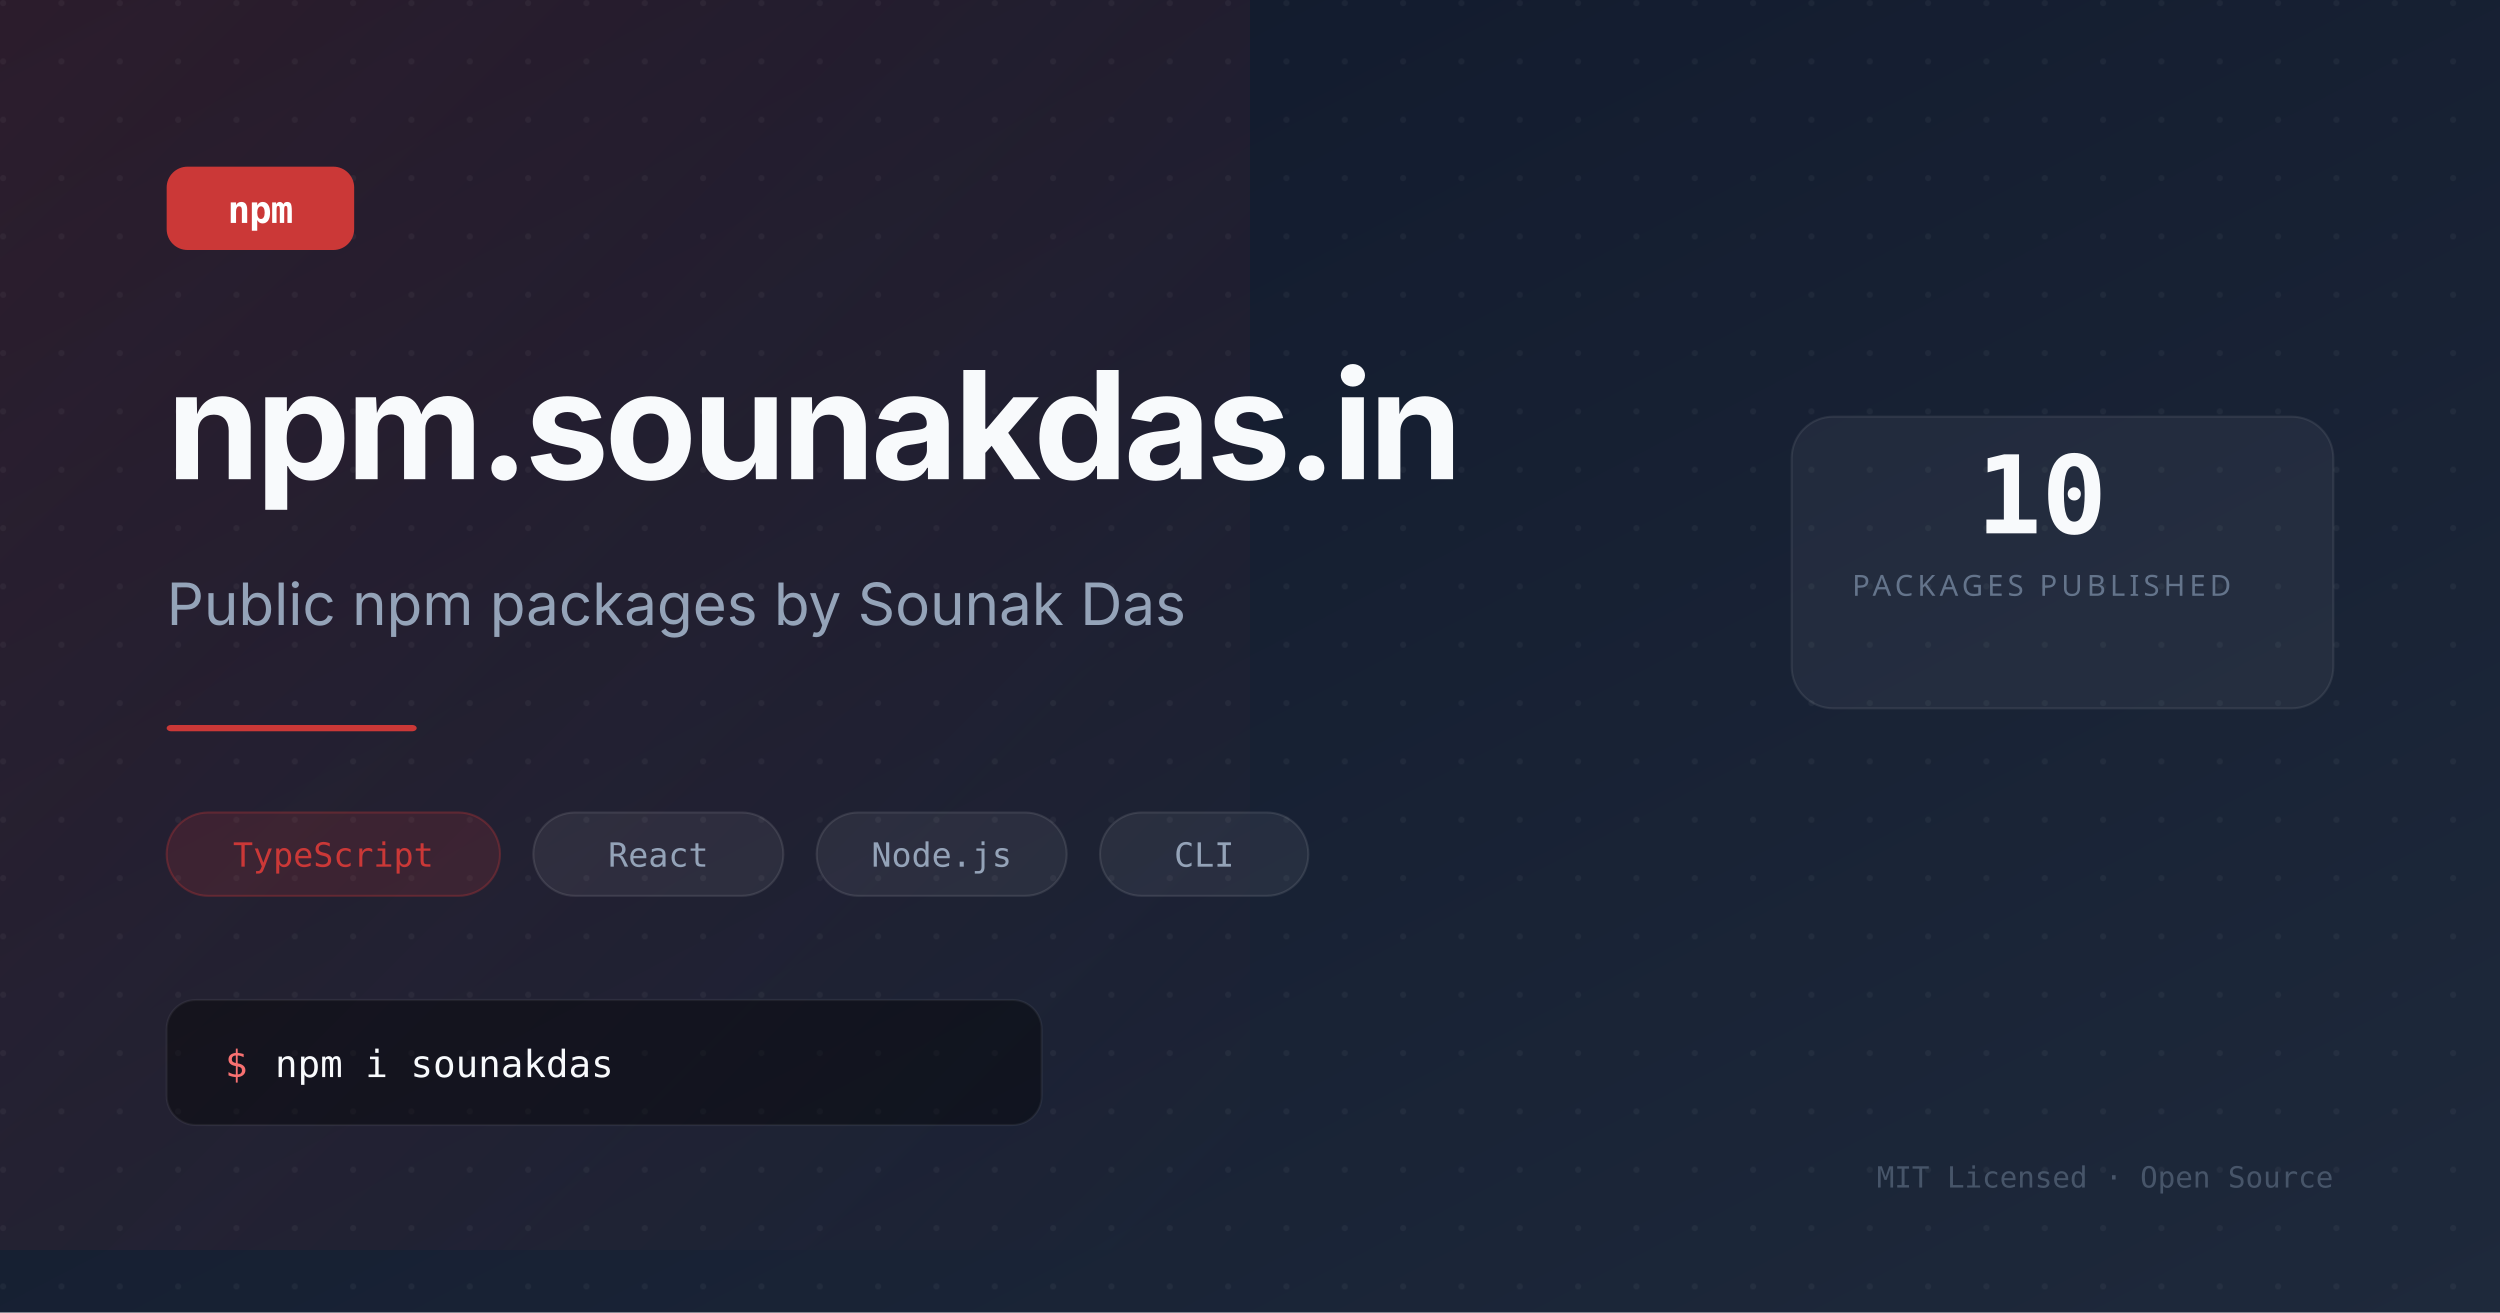
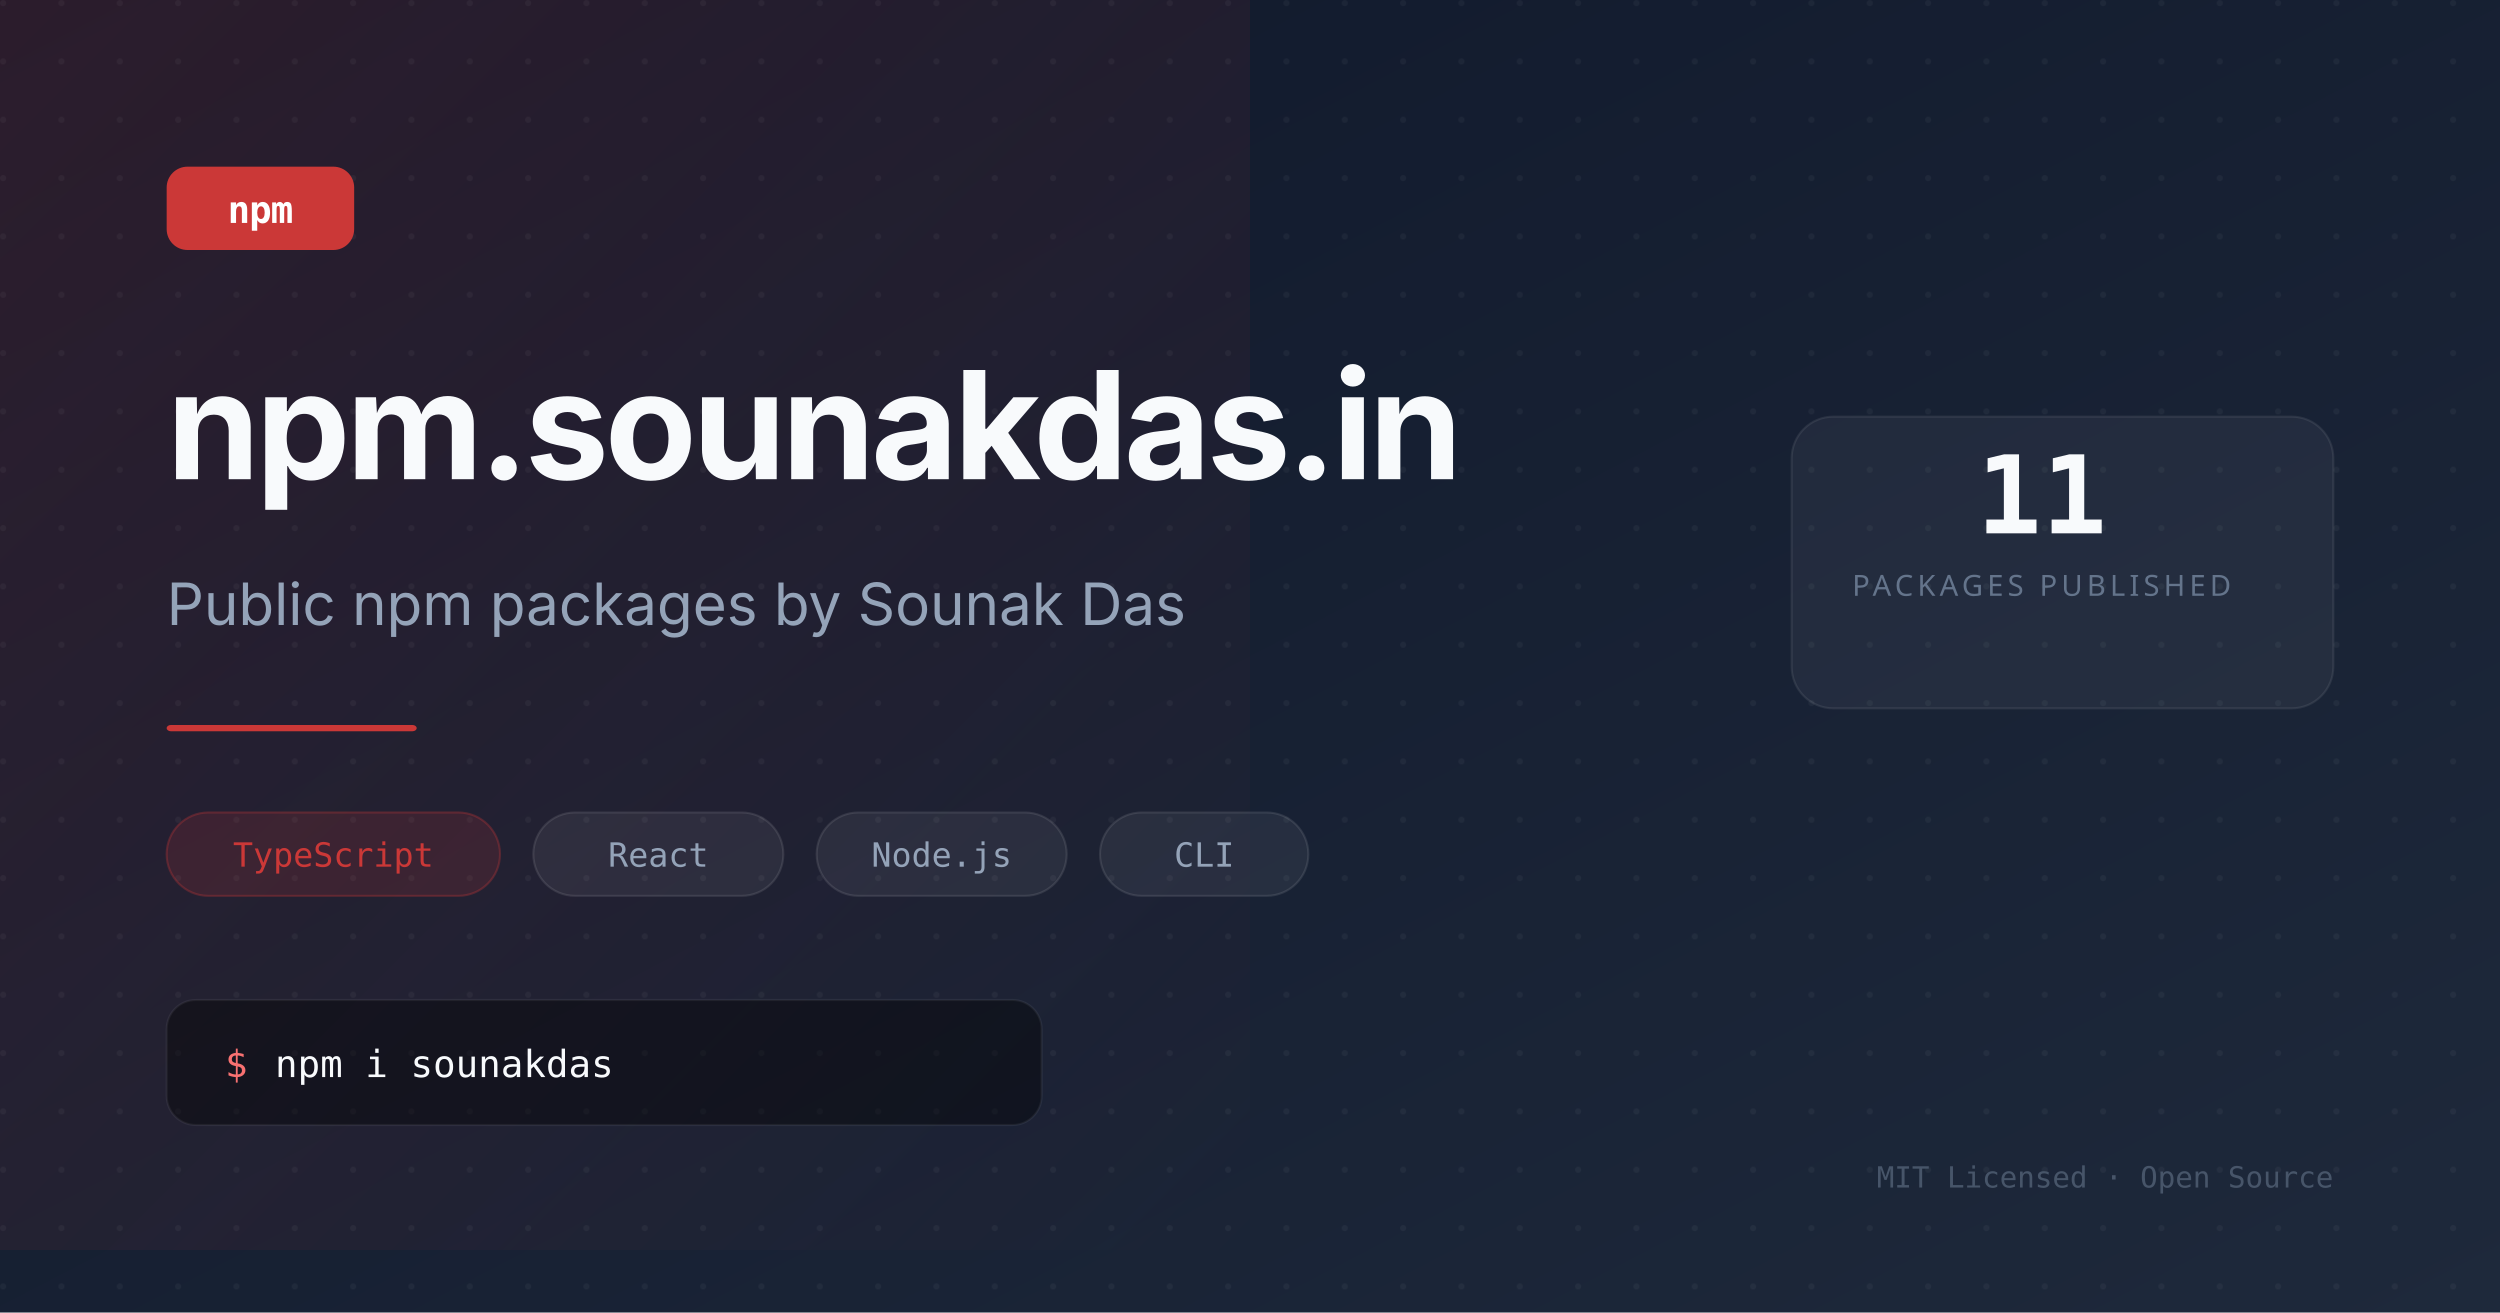
<svg xmlns="http://www.w3.org/2000/svg" width="1200" height="630" viewBox="0 0 1200 630">
  <defs>
    <linearGradient id="bg" x1="0%" y1="0%" x2="100%" y2="100%">
      <stop offset="0%" style="stop-color:#0f172a" />
      <stop offset="100%" style="stop-color:#1e293b" />
    </linearGradient>
    <linearGradient id="glow" x1="0%" y1="0%" x2="100%" y2="100%">
      <stop offset="0%" style="stop-color:#cb3837;stop-opacity:0.15" />
      <stop offset="100%" style="stop-color:#cb3837;stop-opacity:0" />
    </linearGradient>
  </defs>
  <rect width="1200" height="630" fill="url(#bg)" />
  <rect width="600" height="600" fill="url(#glow)" />
  <pattern id="dots" x="0" y="0" width="28" height="28" patternUnits="userSpaceOnUse">
    <circle cx="1.5" cy="1.5" r="1.5" fill="rgba(255,255,255,0.04)" />
  </pattern>
  <rect width="1200" height="630" fill="url(#dots)" />
  <rect x="80" y="80" width="90" height="40" rx="10" fill="#cb3837" />
  <text x="125" y="107" text-anchor="middle" font-family="monospace" font-weight="700" font-size="18" fill="#ffffff" letter-spacing="-0.5">npm</text>
  <text x="80" y="230" font-family="system-ui, -apple-system, sans-serif" font-weight="700" font-size="72" fill="#f8fafc" letter-spacing="-2">npm.sounakdas.in</text>
  <text x="80" y="300" font-family="system-ui, -apple-system, sans-serif" font-weight="400" font-size="28" fill="#94a3b8">Public npm packages by Sounak Das</text>
  <rect x="80" y="348" width="120" height="3" rx="2" fill="#cb3837" />
  <rect x="80" y="390" width="160" height="40" rx="20" fill="rgba(203,56,55,0.15)" stroke="rgba(203,56,55,0.3)" stroke-width="1" />
  <text x="160" y="416" text-anchor="middle" font-family="monospace" font-size="16" fill="#cb3837">TypeScript</text>
  <rect x="256" y="390" width="120" height="40" rx="20" fill="rgba(255,255,255,0.06)" stroke="rgba(255,255,255,0.1)" stroke-width="1" />
  <text x="316" y="416" text-anchor="middle" font-family="monospace" font-size="16" fill="#94a3b8">React</text>
  <rect x="392" y="390" width="120" height="40" rx="20" fill="rgba(255,255,255,0.06)" stroke="rgba(255,255,255,0.1)" stroke-width="1" />
  <text x="452" y="416" text-anchor="middle" font-family="monospace" font-size="16" fill="#94a3b8">Node.js</text>
  <rect x="528" y="390" width="100" height="40" rx="20" fill="rgba(255,255,255,0.06)" stroke="rgba(255,255,255,0.1)" stroke-width="1" />
  <text x="578" y="416" text-anchor="middle" font-family="monospace" font-size="16" fill="#94a3b8">CLI</text>
  <rect x="80" y="480" width="420" height="60" rx="14" fill="rgba(0,0,0,0.4)" stroke="rgba(255,255,255,0.06)" stroke-width="1" />
  <text x="108" y="517" font-family="monospace" font-size="18" fill="#f87171">$</text>
  <text x="132" y="517" font-family="monospace" font-size="18" fill="#f8fafc">npm i sounakdas</text>
  <rect x="860" y="200" width="260" height="140" rx="20" fill="rgba(255,255,255,0.05)" stroke="rgba(255,255,255,0.08)" stroke-width="1" />
-   <text x="980" y="256" text-anchor="middle" font-family="monospace" font-weight="700" font-size="52" fill="#f8fafc">10</text>
+   <text id="pkg-count" x="980" y="256" text-anchor="middle" font-family="monospace" font-weight="700" font-size="52" fill="#f8fafc">11</text>
  <text x="980" y="286" text-anchor="middle" font-family="system-ui, sans-serif" font-size="14" fill="#64748b" letter-spacing="2">PACKAGES PUBLISHED</text>
  <text x="1120" y="570" text-anchor="end" font-family="monospace" font-size="14" fill="#475569">MIT Licensed · Open Source</text>
</svg>
